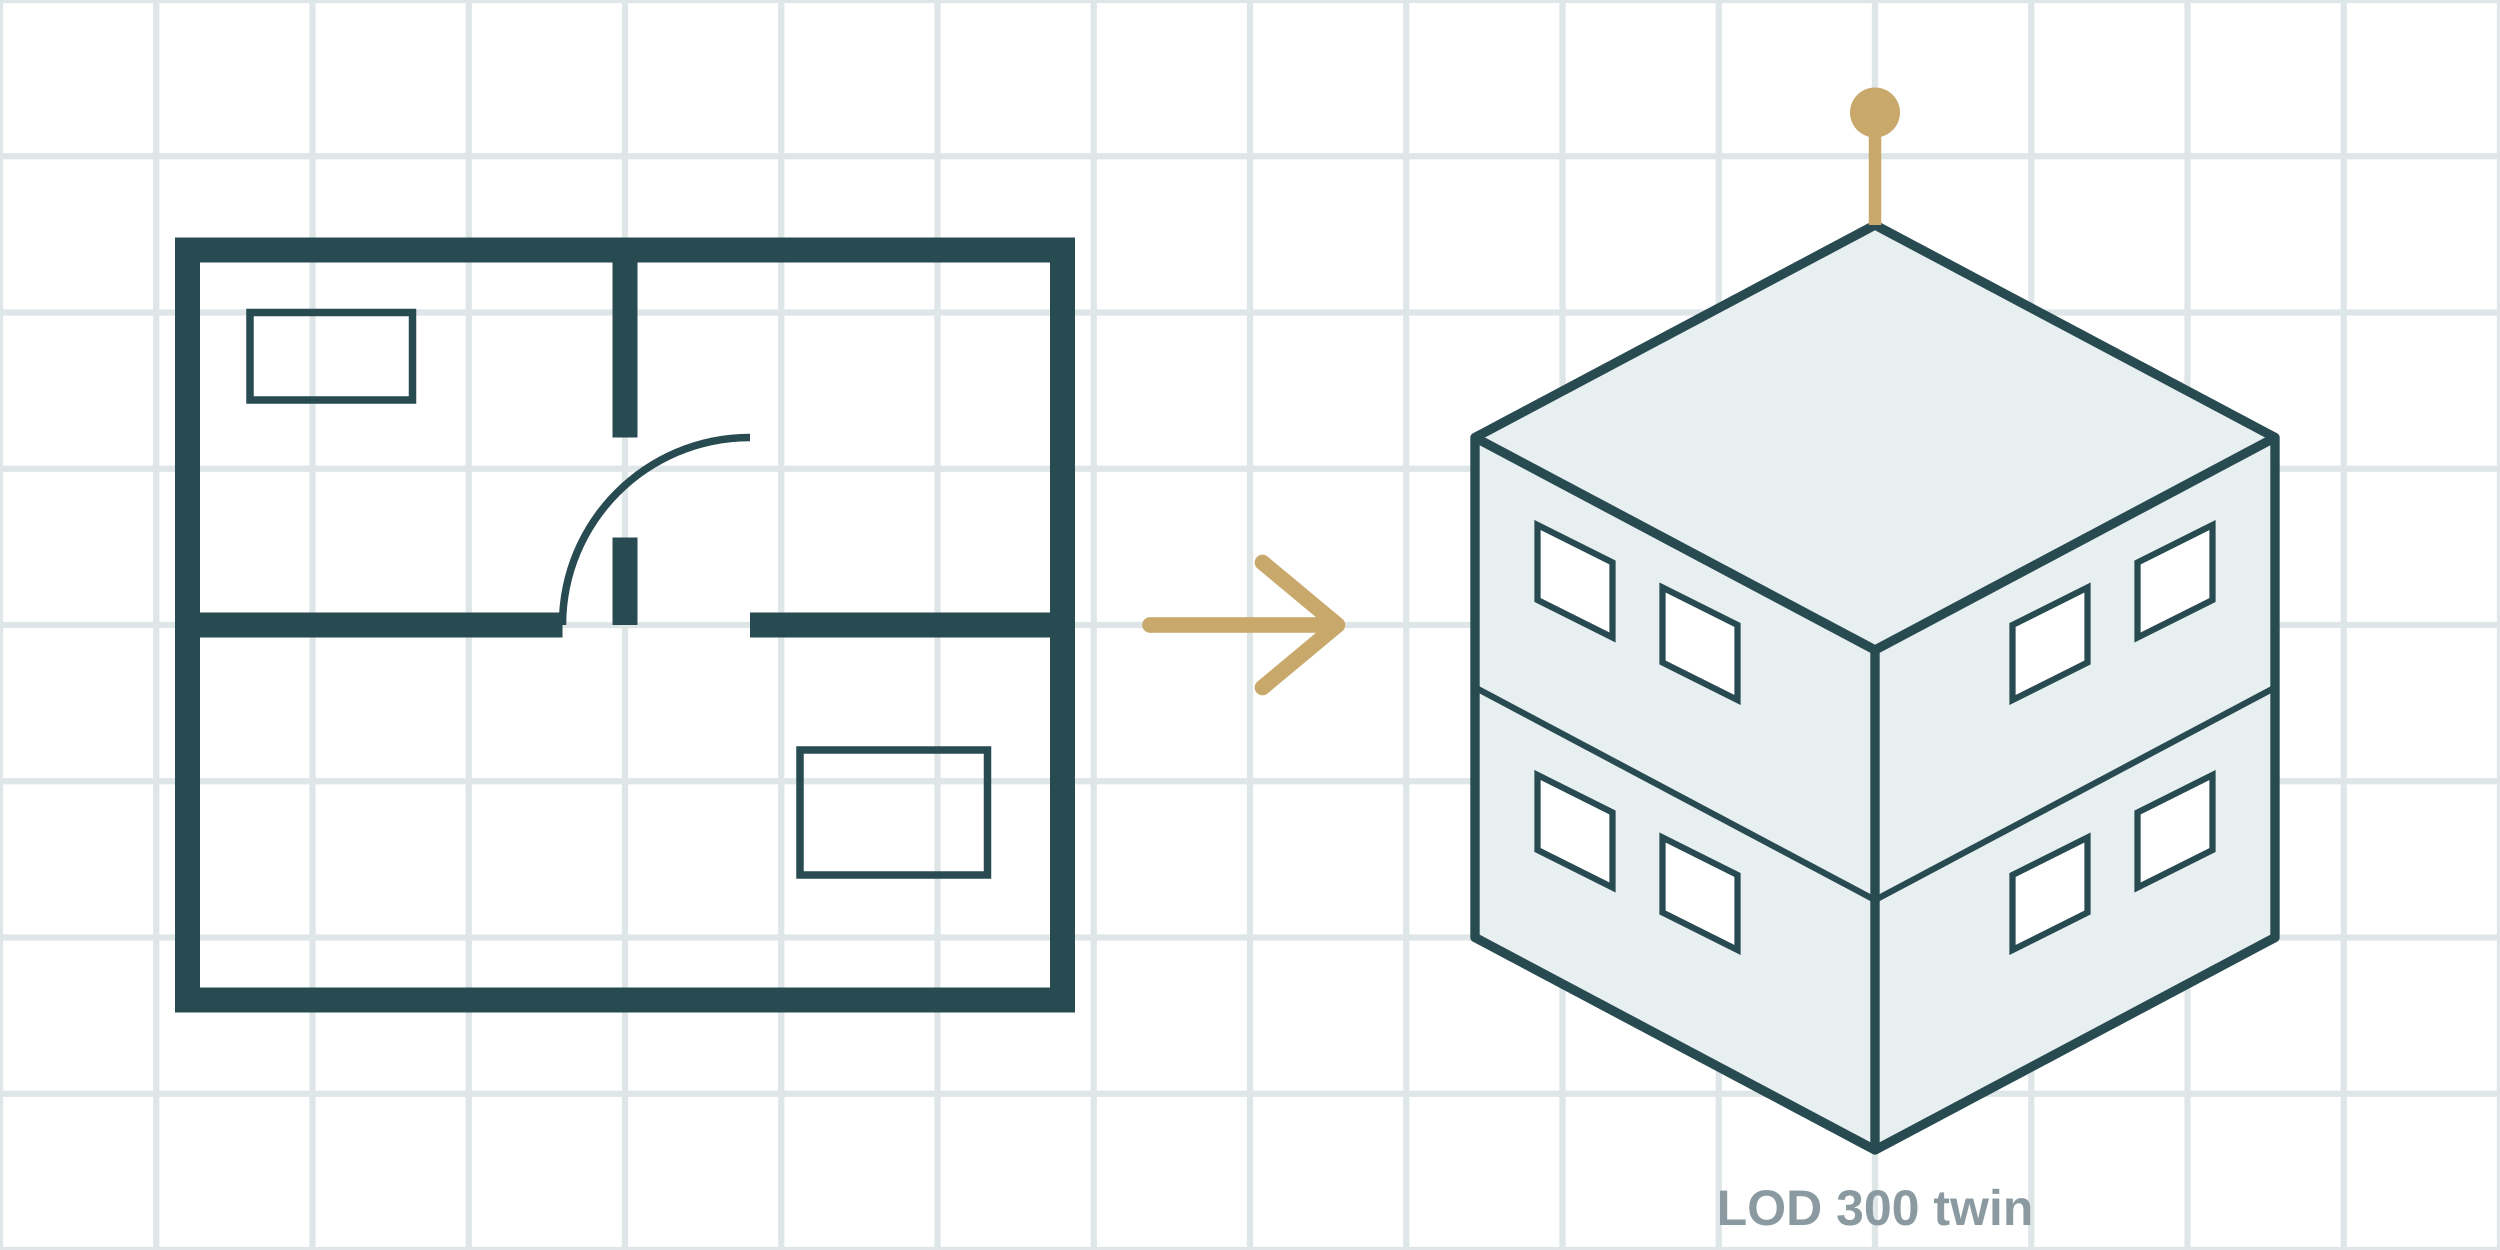
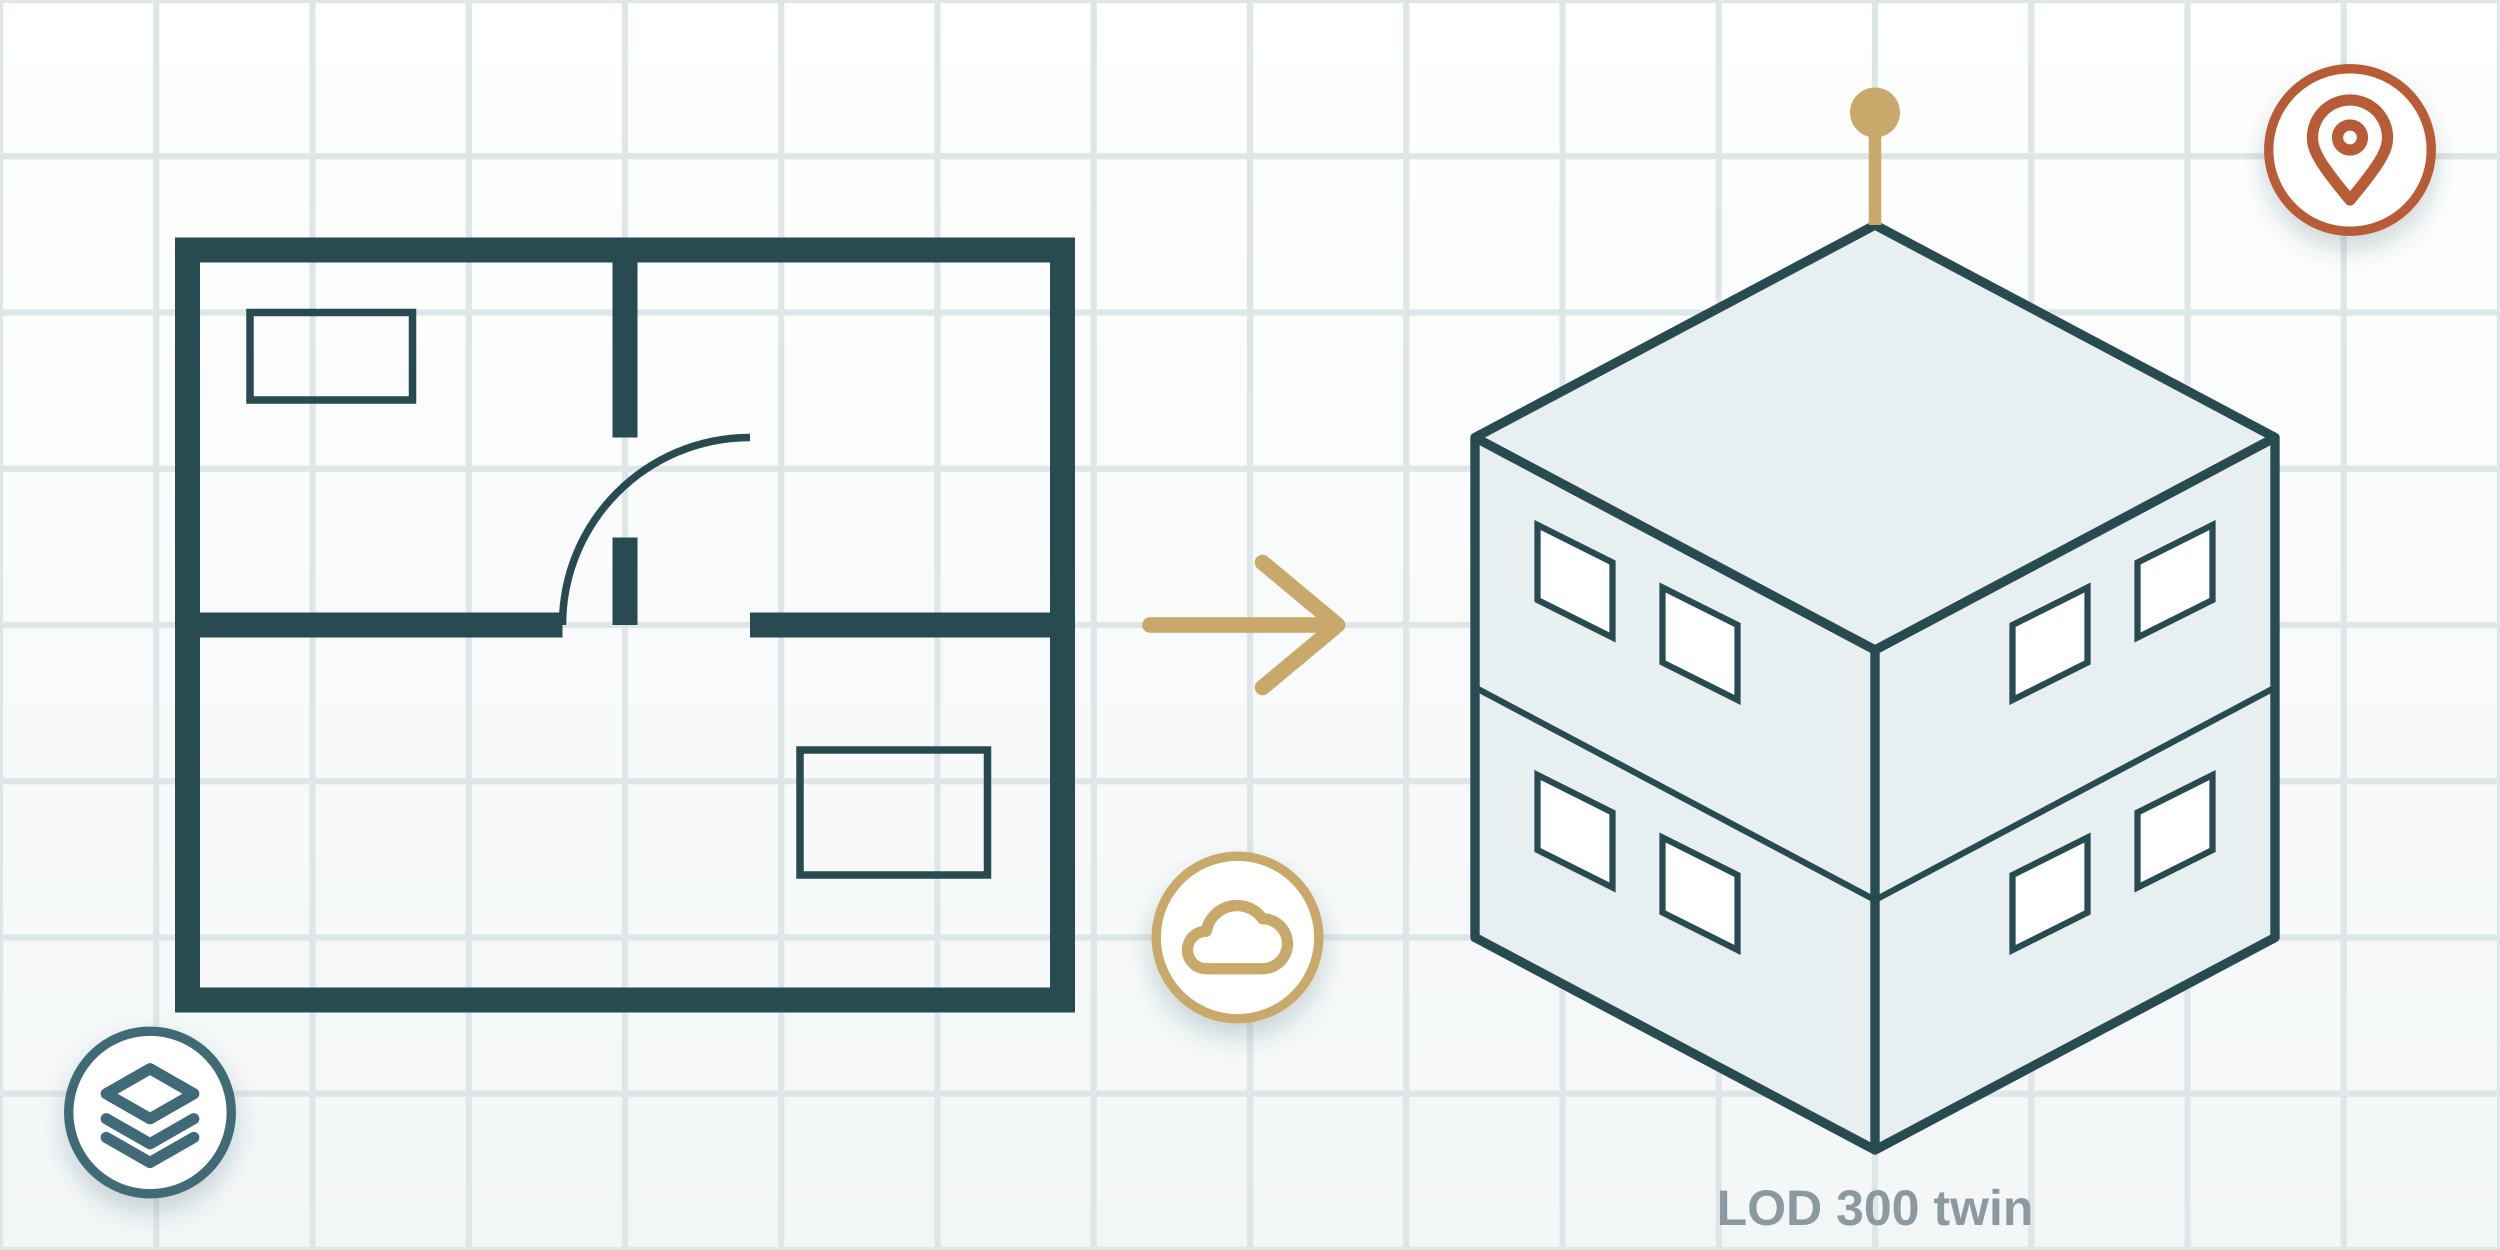
<svg xmlns="http://www.w3.org/2000/svg" viewBox="0 0 400 200" font-family="Manrope, Arial, sans-serif" role="img" aria-label="Floor plan reconstructed as a 3D building model">
-   <rect width="400" height="200" fill="#ffffff" />
+   <rect width="400" height="200" fill="url(#ground)" />
+   <defs>
+     <linearGradient id="ground" x1="0" y1="0" x2="0" y2="1">
+       <stop offset="0" stop-color="#ffffff" />
+       <stop offset="1" stop-color="#f3f6f7" />
+     </linearGradient>
+     <filter id="sh" x="-10%" y="-10%" width="130%" height="140%">
+       <feDropShadow dx="0" dy="3" stdDeviation="3" flood-color="#284b52" flood-opacity="0.16" />
+     </filter>
+     <filter id="bs" x="-30%" y="-30%" width="160%" height="160%">
+       <feDropShadow dx="0" dy="2" stdDeviation="2" flood-color="#284b52" flood-opacity="0.22" />
+     </filter>
+   </defs>
  <g stroke="#dfe6e8" stroke-width="1">
    <path d="M0 0 V200" />
    <path d="M25 0 V200" />
    <path d="M50 0 V200" />
    <path d="M75 0 V200" />
    <path d="M100 0 V200" />
    <path d="M125 0 V200" />
    <path d="M150 0 V200" />
    <path d="M175 0 V200" />
    <path d="M200 0 V200" />
    <path d="M225 0 V200" />
    <path d="M250 0 V200" />
    <path d="M275 0 V200" />
    <path d="M300 0 V200" />
    <path d="M325 0 V200" />
    <path d="M350 0 V200" />
    <path d="M375 0 V200" />
    <path d="M400 0 V200" />
    <path d="M0 0 H400" />
    <path d="M0 25 H400" />
    <path d="M0 50 H400" />
    <path d="M0 75 H400" />
    <path d="M0 100 H400" />
    <path d="M0 125 H400" />
    <path d="M0 150 H400" />
    <path d="M0 175 H400" />
    <path d="M0 200 H400" />
  </g>
  <g fill="none" stroke="#284b52" stroke-width="4">
    <path d="M30 40 H170 V160 H30 Z M30 100 H90 M120 100 H170 M100 40 V70 M100 86 V100" />
  </g>
  <g fill="none" stroke="#284b52" stroke-width="1.2">
    <path d="M90 100 A30 30 0 0 1 120 70" />
    <rect x="40" y="50" width="26" height="14" />
    <rect x="128" y="120" width="30" height="20" />
  </g>
  <path d="M184 100 H212 M202 90 L214 100 L202 110" fill="none" stroke="#c8a96b" stroke-width="2.5" stroke-linecap="round" stroke-linejoin="round" />
  <g stroke="#284b52" stroke-width="1.5" stroke-linejoin="round">
    <path d="M236 150 L236 70 L300 36 L364 70 L364 150 L300 184 Z" fill="#e8eff0" />
    <path d="M236 70 L300 104 L364 70 M300 104 V184" fill="none" />
    <path d="M236 110 L300 144 L364 110" fill="none" stroke-width="1" />
  </g>
  <g fill="#ffffff" stroke="#284b52" stroke-width="1">
    <path d="M246 84 l12 6 v12 l-12 -6 z" />
    <path d="M266 94 l12 6 v12 l-12 -6 z" />
    <path d="M246 124 l12 6 v12 l-12 -6 z" />
    <path d="M266 134 l12 6 v12 l-12 -6 z" />
    <path d="M342 90 l12 -6 v12 l-12 6 z" />
    <path d="M322 100 l12 -6 v12 l-12 6 z" />
    <path d="M342 130 l12 -6 v12 l-12 6 z" />
    <path d="M322 140 l12 -6 v12 l-12 6 z" />
  </g>
  <path d="M300 36 V20" stroke="#c8a96b" stroke-width="2" />
  <circle cx="300" cy="18" r="4" fill="#c8a96b" />
  <text x="300" y="196" font-size="8" font-weight="700" fill="#8a9aa0" text-anchor="middle">LOD 300 twin</text>
+   <g transform="translate(24 178)" filter="url(#bs)">
+     <circle r="13" fill="#ffffff" stroke="#3f6b78" stroke-width="1.5" />
+     <g fill="none" stroke="#3f6b78" stroke-width="1.8" stroke-linecap="round" stroke-linejoin="round" color="#3f6b78">
+       <path d="M0 -7 L7 -3 L0 1 L-7 -3 Z" />
+       <path d="M-7 1 L0 5 L7 1 M-7 4 L0 8 L7 4" />
+     </g>
+   </g>
+   <g transform="translate(376 24)" filter="url(#bs)">
+     <circle r="13" fill="#ffffff" stroke="#b85c38" stroke-width="1.5" />
+     <g fill="none" stroke="#b85c38" stroke-width="1.8" stroke-linecap="round" stroke-linejoin="round" color="#b85c38">
+       <path d="M0 8 C-5 2 -6 0 -6 -2 A6 6 0 0 1 6 -2 C6 0 5 2 0 8 Z" />
+       <circle cx="0" cy="-2" r="2" />
+     </g>
+   </g>
+   <g transform="translate(198 150)" filter="url(#bs)">
+     <circle r="13" fill="#ffffff" stroke="#c8a96b" stroke-width="1.5" />
+     <g fill="none" stroke="#c8a96b" stroke-width="1.8" stroke-linecap="round" stroke-linejoin="round" color="#c8a96b">
+       <path d="M-5 5 H4 A4 4 0 0 0 4 -3 A5 5 0 0 0 -5 -1 A3 3 0 0 0 -5 5 Z" />
+     </g>
+   </g>
</svg>
